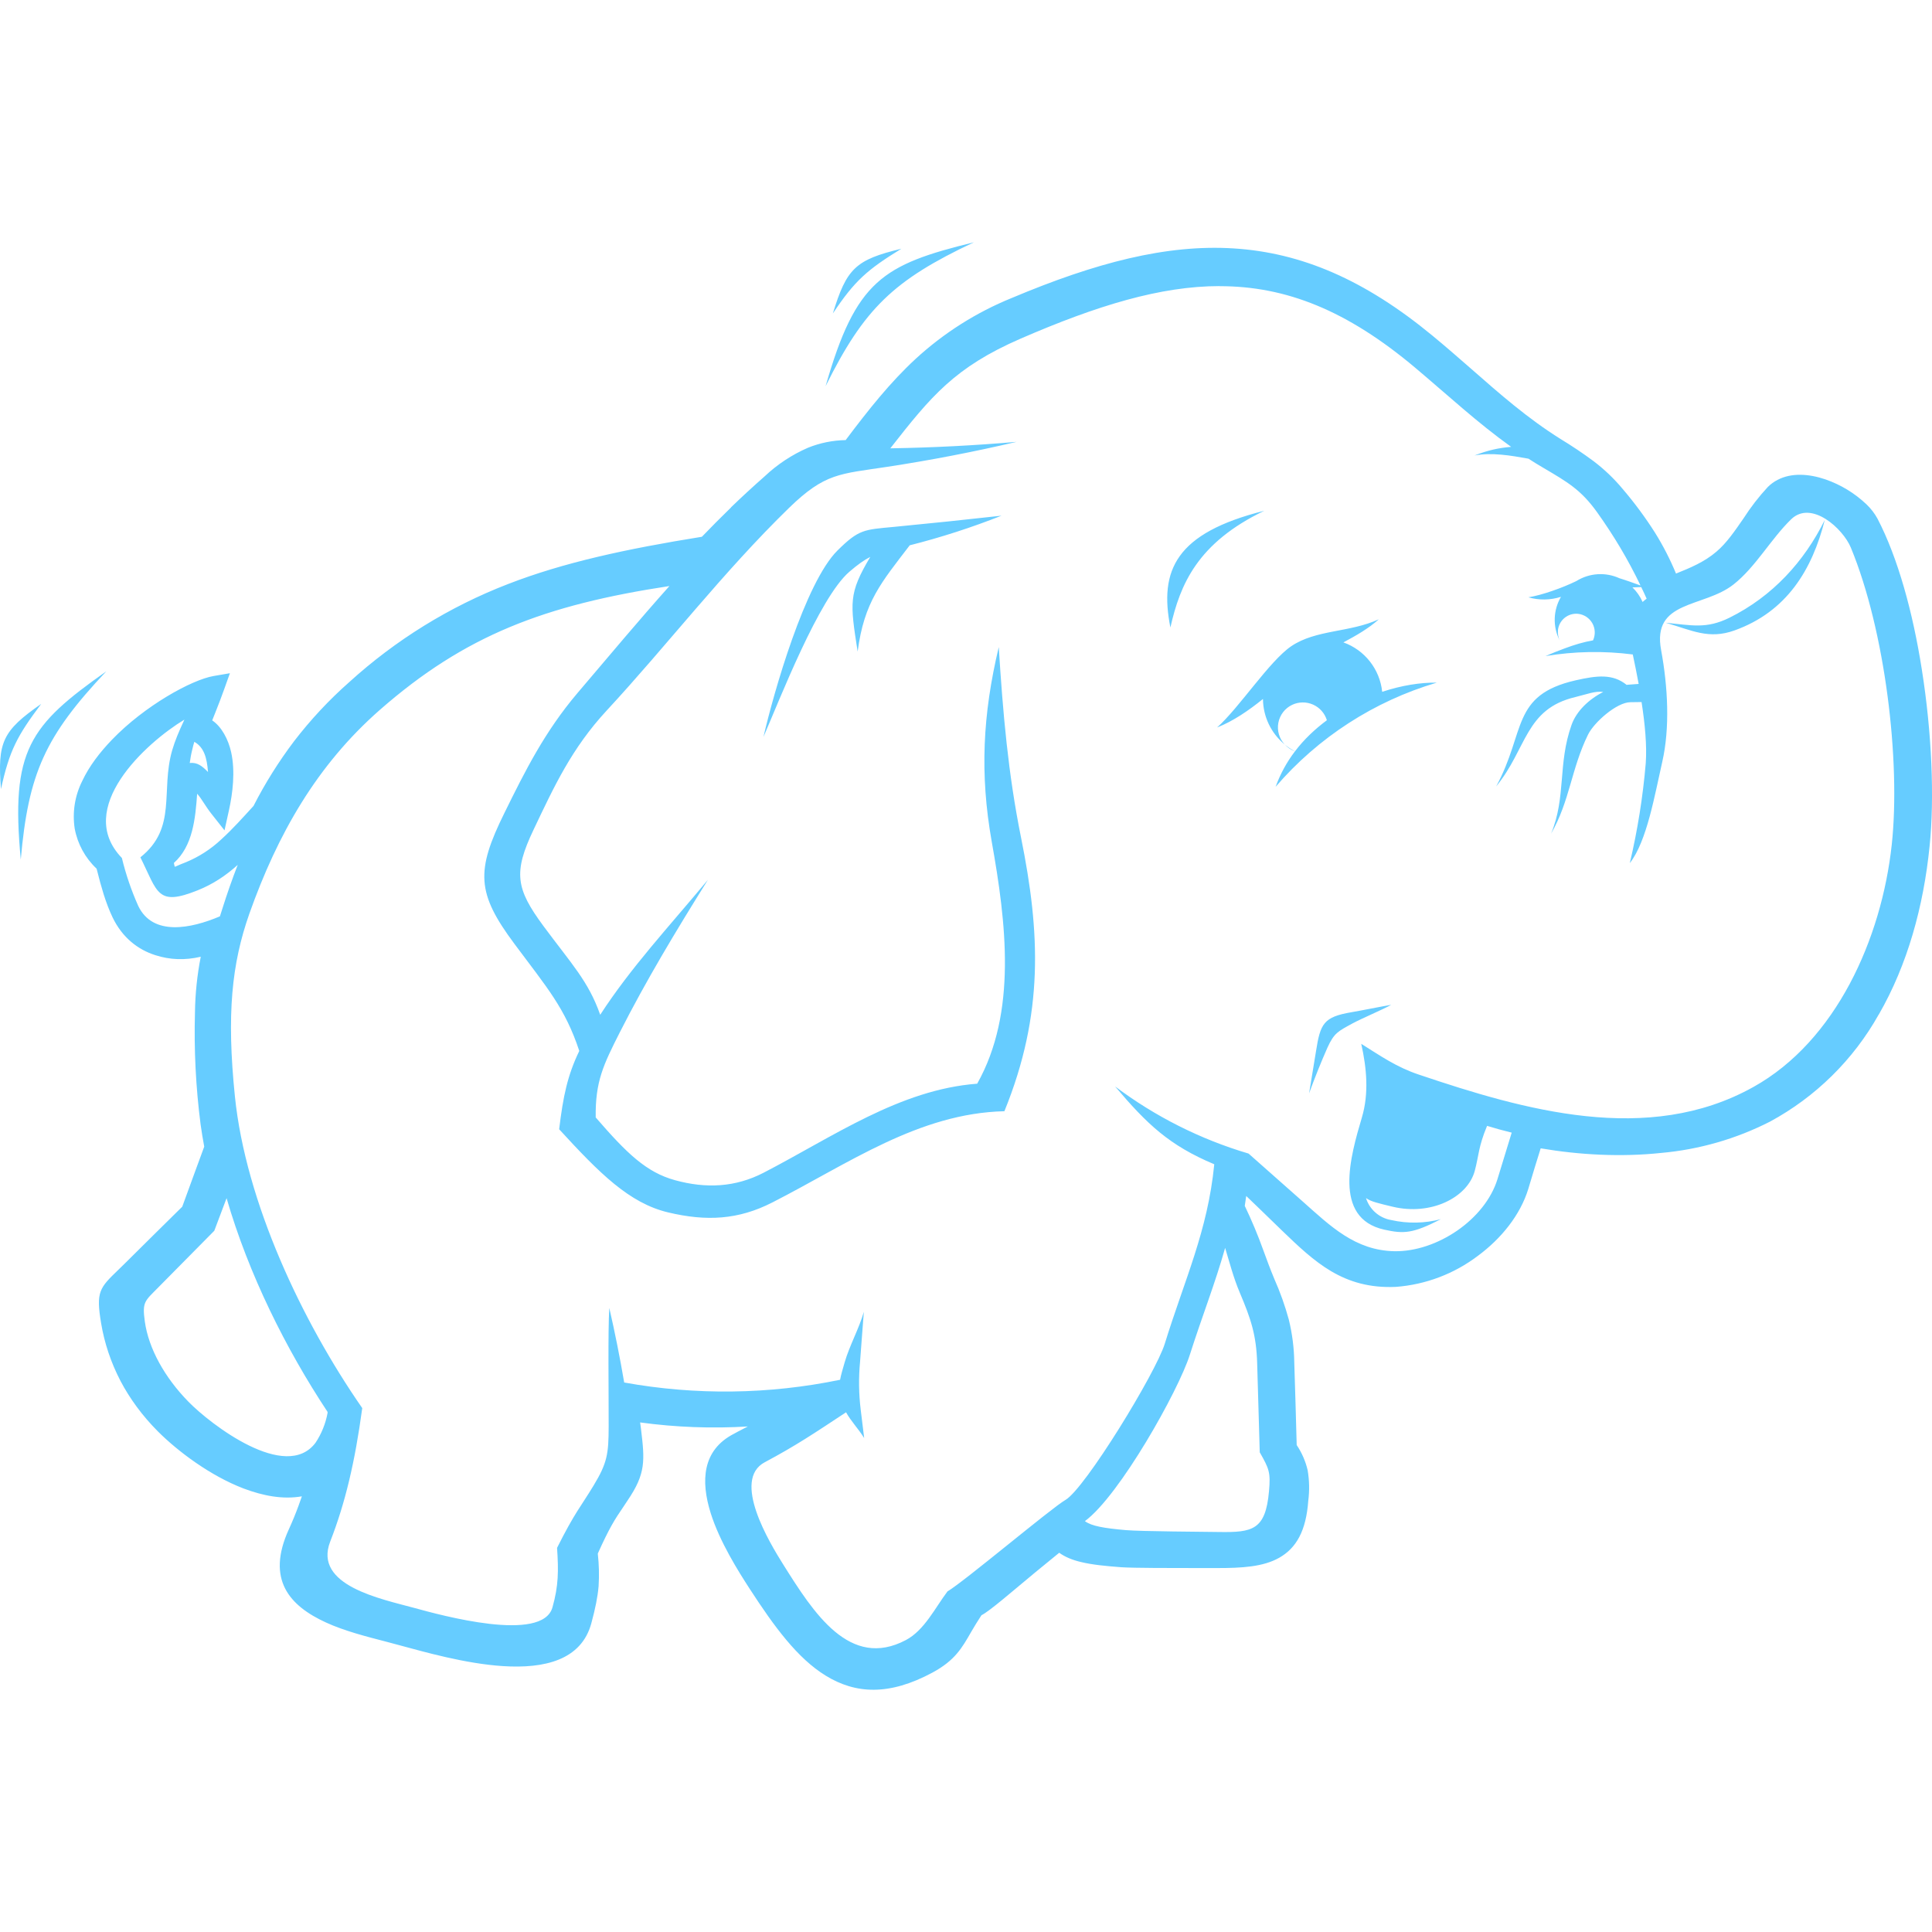
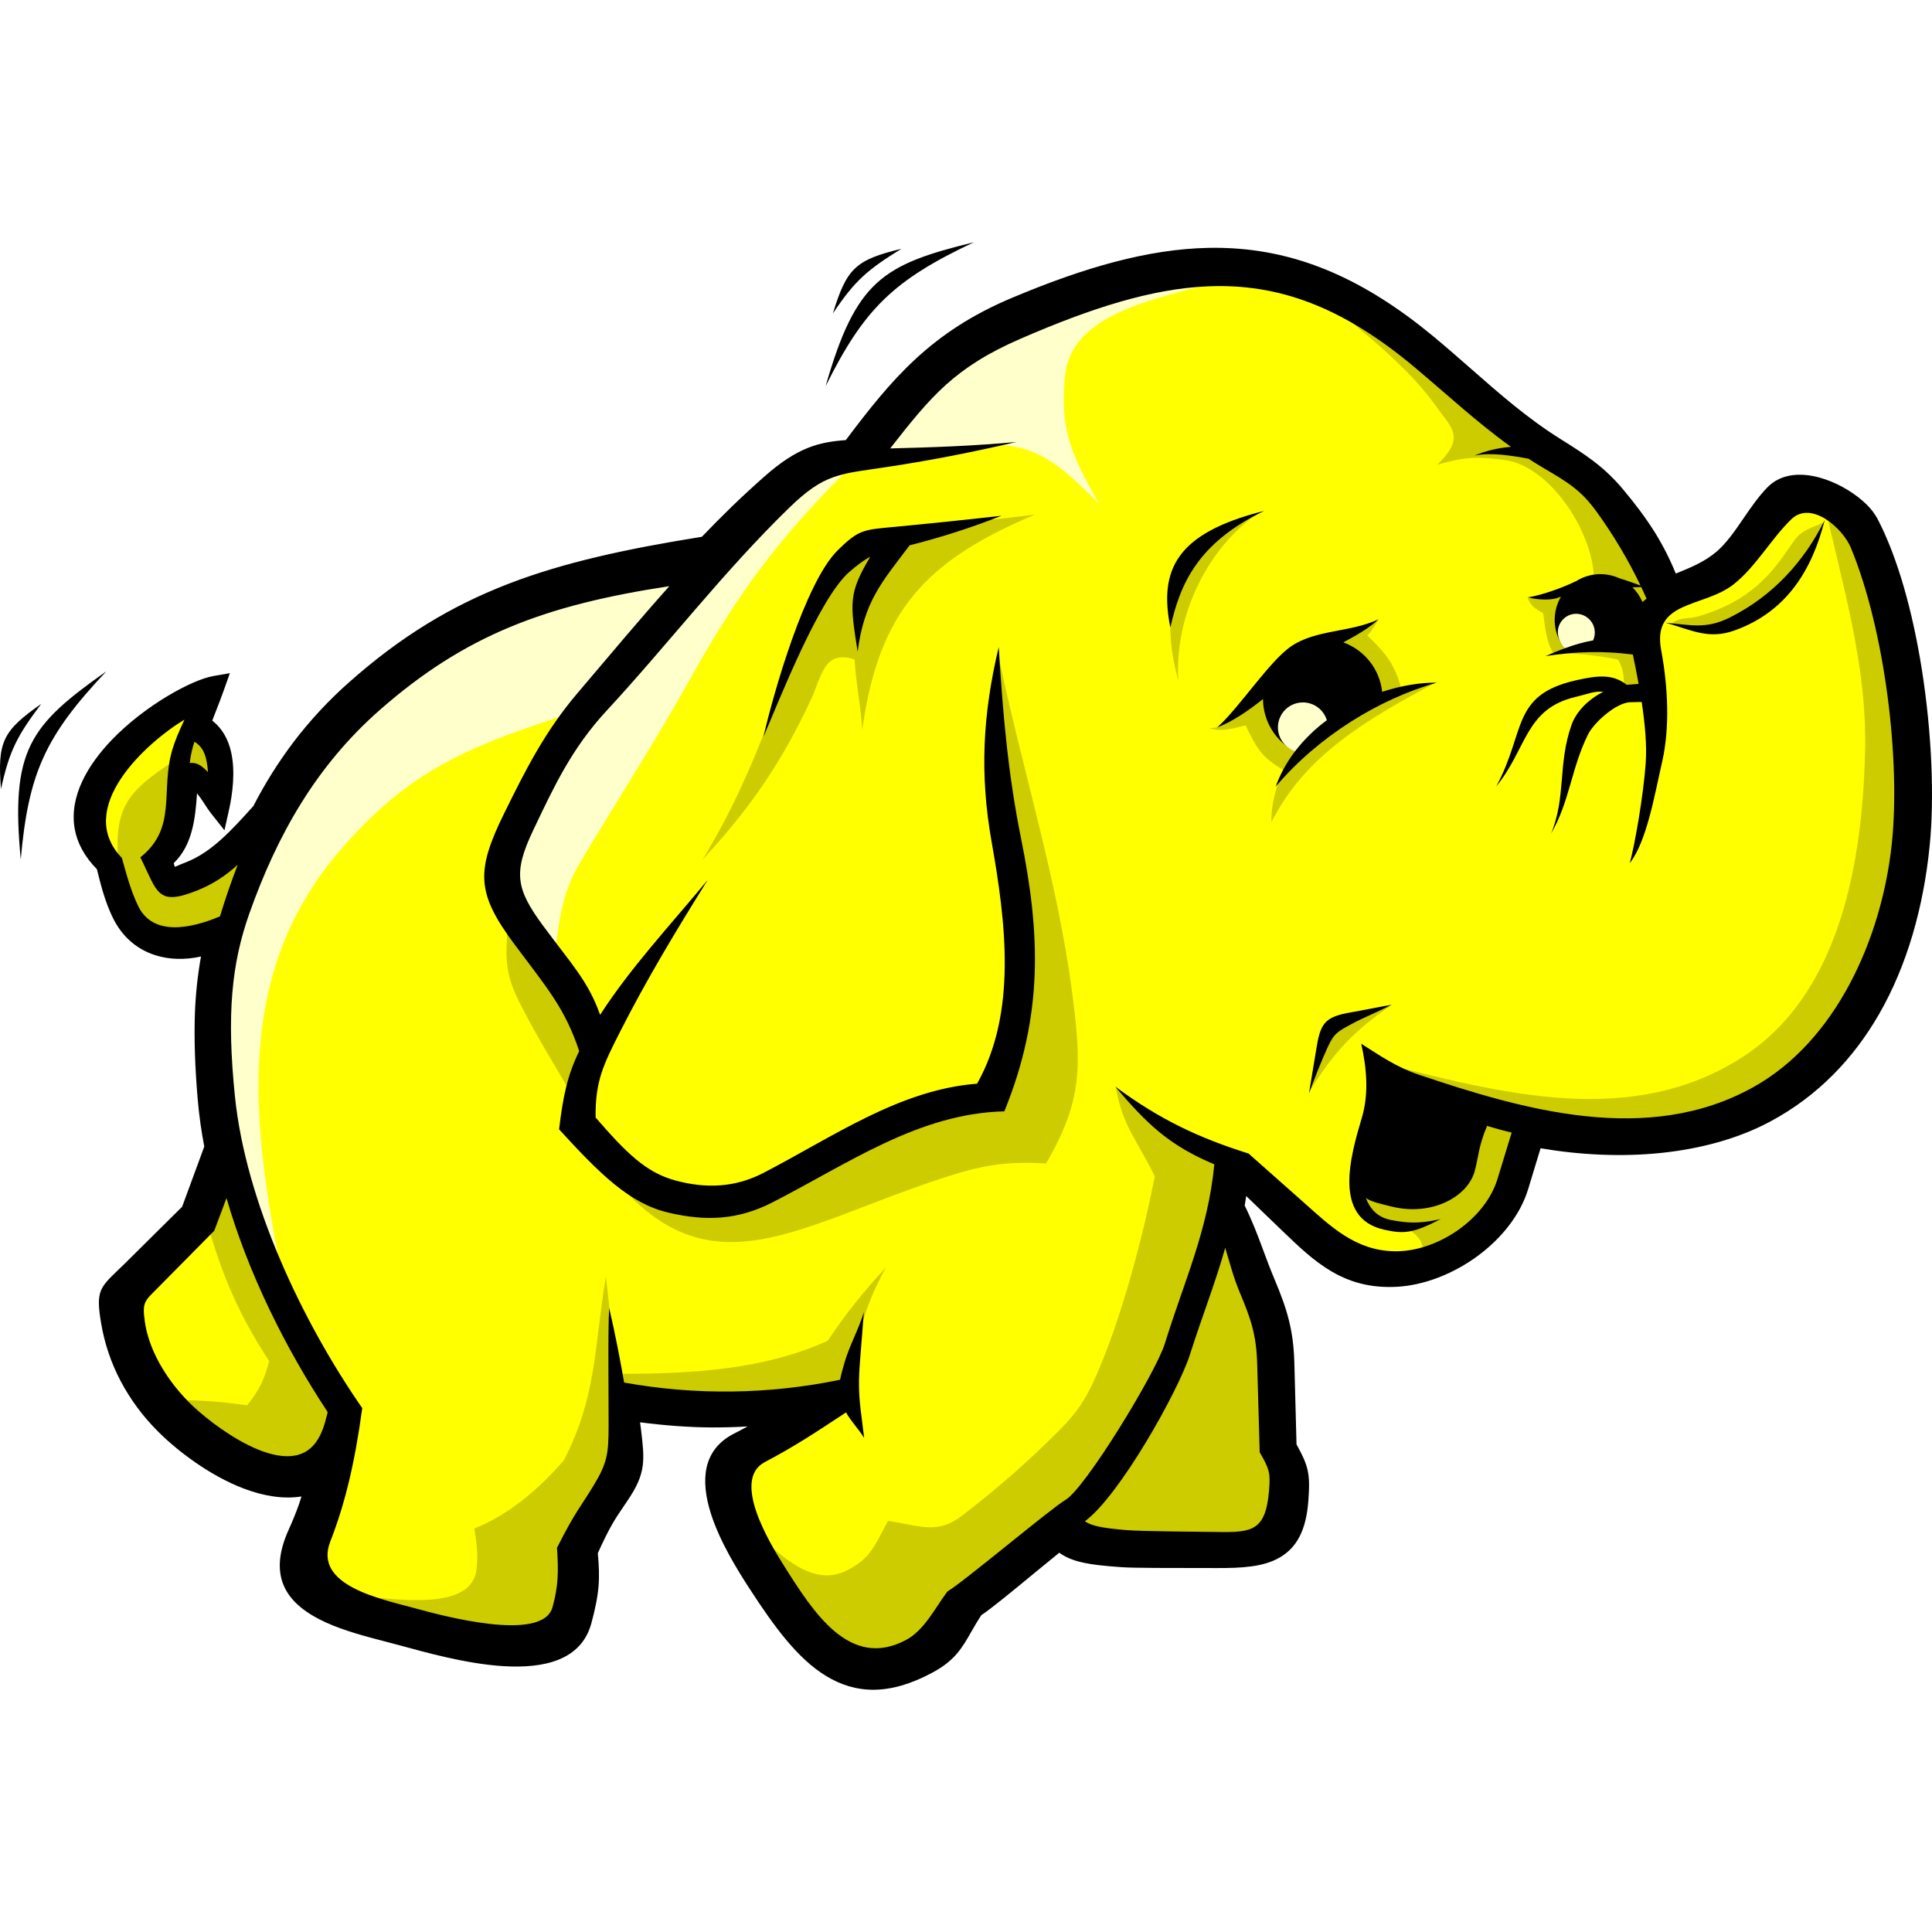
- <svg xmlns="http://www.w3.org/2000/svg" fill="#66CCFF" role="img" viewBox="0 0 24 24">
-   <path d="M12.098 3.01c-1.133.277-1.466.474-1.842 1.787.478-.962.84-1.315 1.842-1.787zm3.228.076c-.834-.053-1.715.177-2.756.615a3.97 3.97 0 00-1.199.76c-.31.287-.576.62-.866 1.006a1.312 1.312 0 00-.468.095 1.868 1.868 0 00-.539.356c-.141.124-.28.252-.416.383v.002c-.123.12-.244.241-.363.365-.945.152-1.72.32-2.41.588a6.314 6.314 0 00-1.97 1.217c-.252.222-.482.469-.687.736a5.435 5.435 0 00-.503.803c-.13.142-.26.288-.399.414a1.45 1.45 0 01-.441.285c-.093.035-.133.058-.137.056-.004-.001-.008-.033-.012-.047.235-.21.267-.55.289-.86.03.034.053.068.082.113.031.047.062.095.1.142l.158.2.055-.249c.046-.208.081-.484.027-.724-.034-.153-.117-.315-.235-.393l.036-.09c.04-.1.08-.204.115-.303l.069-.193-.204.035c-.27.047-.852.366-1.261.791-.152.158-.284.33-.37.514a.984.984 0 00-.093.59.91.91 0 00.272.498c.03.12.058.223.087.316.033.104.068.198.112.29.119.247.31.398.529.468.182.059.369.066.566.02a3.83 3.83 0 00-.072.69 8.911 8.911 0 00.07 1.394c.013.093.028.184.045.275l-.107.291-.166.455-.37.365-.343.34a9.22 9.22 0 01-.082.08c-.232.224-.279.27-.213.662.04.241.119.484.242.72.114.216.267.427.463.624.245.245.647.55 1.066.71.245.092.488.138.723.097l-.039.11a4.046 4.046 0 01-.123.3c-.285.624.008.95.463 1.158.227.104.497.173.748.238l.168.045c.298.08.812.228 1.281.258.513.033.974-.073 1.098-.533.049-.182.078-.322.09-.459a2.33 2.33 0 00-.01-.406c.144-.32.21-.423.316-.578l.053-.08c.115-.17.168-.29.188-.426.018-.131.004-.262-.02-.461l-.011-.084a6.822 6.822 0 001.338.05l-.118.061-.055.03c-.395.203-.413.587-.289.984.112.357.343.723.487.945.303.467.592.861.943 1.076.368.226.786.253 1.328-.04.276-.15.363-.302.48-.507.038-.066.08-.133.126-.204.101-.05.382-.296.67-.534l.296-.242c.073.053.164.09.27.115.14.034.305.05.504.065.149.01.635.01.949.01h.227c.324.001.585-.016.783-.128.21-.119.334-.331.361-.71a1.28 1.28 0 00-.008-.378.946.946 0 00-.136-.312l-.014-.502-.016-.521a2.372 2.372 0 00-.068-.536 3.558 3.558 0 00-.18-.505c-.053-.127-.096-.245-.138-.36a5.756 5.756 0 00-.229-.547l.018-.123.181.174.266.258c.203.196.39.373.607.502.226.133.479.21.807.195a1.925 1.925 0 001.016-.385c.293-.216.528-.509.627-.832l.084-.279.07-.225c.482.082.998.11 1.498.057a3.7 3.7 0 001.351-.389 3.406 3.406 0 001.35-1.33h.002v-.002c.355-.616.555-1.34.63-2.088.062-.599.028-1.415-.097-2.2-.11-.701-.295-1.38-.55-1.87a.736.736 0 00-.137-.178 1.413 1.413 0 00-.51-.31c-.206-.07-.422-.084-.594.006a.485.485 0 00-.123.09 2.793 2.793 0 00-.3.388c-.106.153-.21.307-.337.414-.149.128-.327.202-.502.272a3.454 3.454 0 00-.261-.508 4.81 4.81 0 00-.399-.54 2.21 2.21 0 00-.365-.349 5.357 5.357 0 00-.41-.275c-.407-.255-.754-.559-1.108-.87-.16-.14-.323-.282-.482-.413-.842-.695-1.628-1.031-2.469-1.084zm-4.129.004c-.57.137-.68.245-.851.804.273-.41.43-.545.851-.804zm3.952.465c.829-.001 1.587.303 2.431 1.013.412.347.774.684 1.192.983-.152.013-.283.04-.455.107.21-.04.451 0 .67.04.06.039.124.078.189.116.295.174.463.27.662.547.21.294.386.589.541.912-.101-.036-.186-.067-.262-.09a.566.566 0 00-.533.034l-.012.006c-.163.079-.416.17-.586.197a.7.7 0 00.405-.006.565.565 0 00-.018.539.269.269 0 01-.02-.12.228.228 0 01.249-.208.233.233 0 01.187.33c-.117.02-.233.055-.353.1a4.41 4.41 0 00-.237.095 3.722 3.722 0 011.084-.02c.025.117.05.24.073.366l-.137.01-.012.002c-.174-.14-.367-.117-.633-.057-.806.184-.617.637-.988 1.318.385-.47.357-.962.984-1.11.147-.036.247-.078.346-.063-.178.09-.333.237-.394.41-.173.486-.065.895-.254 1.35.234-.407.249-.802.459-1.23.075-.153.354-.4.525-.403l.14-.002c.042.27.068.539.052.761a8.535 8.535 0 01-.198 1.24c.213-.272.31-.85.403-1.257.097-.424.07-.934-.014-1.389-.117-.625.527-.522.9-.816.275-.217.463-.564.715-.809.25-.243.644.114.742.352.426 1.03.62 2.65.508 3.69-.126 1.164-.69 2.437-1.719 3.01-1.31.732-2.854.285-4.156-.154-.278-.093-.47-.229-.715-.382.067.3.097.615.008.914-.14.474-.367 1.251.277 1.394.246.055.357.048.704-.13a1.3 1.3 0 01-.616.011.397.397 0 01-.314-.273c.06.044.16.066.33.107.478.115.932-.114 1.021-.445.052-.194.043-.295.153-.559.099.03.202.059.306.084l-.177.578c-.154.501-.752.904-1.28.895-.488-.009-.797-.314-1.134-.613l-.678-.6a5.228 5.228 0 01-1.658-.834c.4.472.673.732 1.232.967-.081.83-.37 1.436-.615 2.23-.111.36-.991 1.8-1.234 1.94-.174.1-1.26 1.016-1.465 1.136-.153.203-.287.483-.516.604-.698.37-1.148-.339-1.523-.936-.171-.272-.645-1.054-.23-1.273.39-.208.61-.357 1.009-.62.059.108.159.212.225.32l-.043-.352a2.752 2.752 0 01-.008-.596c.016-.206.03-.413.047-.62-.06.21-.179.42-.239.63-.024.084-.045.152-.056.214a7.05 7.05 0 01-2.682.034 16.76 16.76 0 00-.185-.926c-.018.278-.007 1.047-.008 1.476-.001.333-.016.448-.188.731-.16.265-.228.325-.453.773.019.283.019.47-.057.739-.125.446-1.386.098-1.718.007-.41-.112-1.256-.278-1.043-.824.187-.48.307-.986.398-1.658-.75-1.08-1.448-2.56-1.582-3.873-.104-1.019-.04-1.646.18-2.27.35-.987.837-1.843 1.62-2.53C5.778 7.89 6.767 7.516 8.316 7.28c-.373.417-.741.858-1.143 1.33-.406.479-.648.963-.906 1.487-.357.722-.348.996.125 1.63.407.547.627.794.804 1.328-.146.303-.2.56-.25.973.5.545.87.918 1.354 1.033.475.113.872.093 1.297-.125.944-.482 1.816-1.107 2.88-1.132.493-1.211.444-2.222.208-3.393-.162-.8-.227-1.557-.278-2.373-.2.84-.236 1.577-.088 2.414.18 1.008.318 2.124-.18 3.01-.962.073-1.788.658-2.655 1.107-.35.18-.712.198-1.098.092-.358-.098-.6-.334-.986-.78-.006-.446.095-.653.3-1.058.33-.65.695-1.255 1.094-1.894-.49.59-.953 1.084-1.338 1.677-.147-.419-.358-.633-.707-1.105-.34-.461-.375-.662-.12-1.196.255-.536.472-1.008.907-1.478.753-.813 1.443-1.717 2.266-2.518.447-.434.628-.42 1.22-.51a20.768 20.768 0 001.606-.31 22.5 22.5 0 01-1.553.08h-.015c.506-.646.799-1.006 1.62-1.363.95-.412 1.738-.652 2.47-.652zm.556 2.79c-1.101.276-1.307.739-1.166 1.45.121-.535.335-1.05 1.166-1.45zm-3.263.061c-.446.05-.89.096-1.336.139-.375.035-.436.03-.702.293-.403.399-.794 1.768-.92 2.316.198-.455.69-1.729 1.069-2.053.105-.09.18-.143.258-.183-.271.455-.252.566-.157 1.176.081-.62.295-.859.647-1.32a9.287 9.287 0 001.14-.368zm10.226.053c-.255.517-.65.95-1.185 1.215-.288.142-.47.093-.791.062.326.094.533.21.853.096.652-.233.967-.756 1.123-1.373zm-2.28.834c.023.047.046.096.067.144a.602.602 0 00-.05.041.572.572 0 00-.126-.181l.11-.004zm-3.26.4c-.36.166-.779.126-1.087.334-.271.184-.646.764-.922 1.01.2-.078.394-.212.57-.354.002.22.101.426.27.565a.31.31 0 01.092-.492.312.312 0 01.432.191c-.148.11-.284.238-.397.387a1.666 1.666 0 00-.24.44 4.222 4.222 0 012.002-1.294c-.2-.003-.437.034-.678.114a.732.732 0 00-.482-.614c.16-.085.316-.175.44-.287zm-1.042 1.64a.735.735 0 01-.125-.083.35.35 0 00.125.084zM1.32 8.34c-.953.672-1.19.978-1.062 2.338C.352 9.608.56 9.145 1.32 8.34zm-.808.404c-.482.336-.545.475-.5 1.059.105-.482.203-.664.5-1.059zm1.779.195c-.07.15-.118.264-.152.381-.147.508.066.962-.395 1.33.217.438.207.612.711.41.195-.078.355-.187.498-.316-.07.18-.133.361-.191.545l-.03.094c-.36.153-.834.25-1.015-.13a3.458 3.458 0 01-.203-.595c-.594-.615.294-1.427.777-1.719zm.123.276c.123.071.156.2.17.375-.073-.074-.132-.122-.227-.112.008-.06.019-.119.034-.177.007-.03.014-.058.023-.086zm14.87 3.267c-.131.022-.365.07-.495.092-.348.059-.387.142-.441.484l-.086.524a9.16 9.16 0 01.228-.568c.084-.184.132-.202.31-.3.127-.068.357-.163.483-.232zm-14.47 2.4c.274.946.738 1.876 1.255 2.657v.014a.993.993 0 01-.149.369c-.369.493-1.306-.23-1.578-.508-.297-.303-.496-.662-.543-.998-.034-.246-.001-.252.17-.426l.693-.701.153-.406zm12.405.62c.056.183.101.364.183.558.138.326.205.526.215.875l.032 1.106c.117.206.136.249.115.484-.043.481-.203.513-.625.506-.192-.003-.957-.007-1.15-.023-.274-.024-.429-.05-.512-.112.43-.316 1.162-1.619 1.304-2.068.151-.474.315-.888.438-1.326z" />
+ <svg xmlns="http://www.w3.org/2000/svg" viewBox="0 0 128 128">
+   <path fill="#ff0" d="m47.17 37.19-8.51 1.383-7.767 3.404-6.595 4.15-6.276 7.658-3.546 3.756-3.429 1.263-.906-2.216 1.585-2.288.356-3.228 1.062.043 1.16 1.058-.312-3.287-1.286-.863.039-1.253-3.047 1.724-2.76 3.255-.575 2.91 1.18 2.33 1.1 3.958 2.239 1.06 2.354-.116 2.233-1.297-1.49 7.552 1.49 8.404-1.64 3.88-5.369 5.786.955 3.456 2.543 4.005 4.796 3.375 2.544.348 2.828.096-1.764 7.244 6.49 2.66 8.084 1.064 2.765-1.809.213-4.893L41 96.656l.213-4.043 7.447.532 6.914-.638-6.914 4.149 1.17 5 4.361 6.808 4.255 1.808 3.404-1.383 1.383-2.766 7.128-5.425 1.383 1.17 11.17.426 2.233-1.809.213-3.191-.745-1.383-.532-8.616-3.723-7.447.638-3.298 2.234 1.17 6.277 5.851 3.085.213 3.404-1.383 3.404-2.553 1.702-5.532 10 .638 6.063-2.34 4.893-4.574 3.51-6.596.852-7.765-.745-9.042-1.915-8.085L121.846 34l-2.659-.851-4.68 5.106-4.256 1.49-3.723-6.17-3.723-3.404-2.021-1.277-8.085-6.702-6.49-3.51-6.488-.532-7.553 1.276-6.595 2.447-4.575 3.723-3.616 4.362-3.724 1.063z" />
+   <path fill="#ffc" d="m81.832 18.227-4.256.17-9.195 2.042-7.15 4.426-4.086 5.79c9.52-1.585 10.738-2.373 15.664 2.724-1.995-3.5-2.578-5.162-2.245-8.47.468-4.66 7.21-5.16 11.268-6.682zM56.805 30.484l-3.916 1.022-7.942 7.83 1.643-1.871-9.195 1.191-7.833 3.235-7.15 5.959-4.596 6.81-3.064 7.322-.342 7.66 1.194 7.493 3.234 8.172c-2.02-10.103-3.64-20.416 3.65-28.918 4.723-5.51 8.753-7.002 15.588-9.22l1.54-1.755-4.774 8.566-1.703 5.108 3.576 4.256c.367-2.384.482-4.117 1.709-6.184 2.425-4.083 5.013-8.071 7.32-12.213 3.225-5.789 5.993-9.518 11.06-14.463z" />
+   <path fill="#cc0" d="M86.332 18.59c2.937 2.727 6.542 5.098 8.89 8.431.91 1.29 1.92 1.95-.015 3.772 2.044-.584 2.803-.52 4.44-.322 2.976.36 5.767 4.592 5.945 7.625-.035.283-.828.927-3.13 1.562-.045.089-1.298-.172-1.267-.088.24.655.56.757 1.047 1.063.106.728.174 1.849.67 2.644 1.448-.025 2.863.134 4.281.414.478.792.405 1.583.366 2.375l1.644-.273-.457-3.746 1.463-2.467-2.102-4.75-4.021-3.838-.387-.02-4.52-2.773-7.374-6.033c-1.825-1.192-3.648-2.385-5.473-3.576zm34.537 14.79c1.243 5.592 2.846 10.751 2.697 16.477-.182 7.025-1.551 15.9-8.06 20.137-7.29 4.744-15.846 2.5-23.844.467l9.776 4.02 9.136.457 6.213-1.827 4.842-4.021 3.654-7.674 1.371-8.861-1.097-8.68-2.01-8.588-2.678-1.906zm-37.51.614-1.052.303-1.655.803c-3.267 2.62-3.644 6.204-2.58 9.998-.29-4.381 2.02-8.876 5.287-11.104zm-14.812.104-6.121.732c-1.919.427-3.837.851-5.756 1.277l-2.832 4.112-1.555 3.93c-1.694 4.634-3.172 8.606-5.738 12.802 3.288-3.542 5.281-6.554 7.164-10.558.731-1.556.869-3.38 2.906-2.702.092 1.554.42 3.107.512 4.66 1.1-7.89 4.204-11.191 11.42-14.253zm52.308.498c-.765.353-1.51.522-1.988 1.222-1.03 1.507-1.912 2.775-3.615 3.832-.858.533-1.745.88-2.654 1.163-.755.234-1.208.024-1.85.486l1.143.199h2.52l3.107-1.918 1.826-1.918 1.511-3.066zM91.28 41.102c-.329.135-.882.462-1.21.597l-2.583.842-3.947 2.986-2.232 2.323c-.455.28-.735.394-1.19.39.717.263 1.54.042 2.408-.187.726 1.538 1.11 2.182 2.551 2.98a7.218 7.218 0 0 0-.844 3.446c2.25-4.5 6.464-6.882 10.864-9.25-.95.19-1.913.45-2.864.753l.622-.308c-.437-1.637-1.04-2.411-2.264-3.569.3-.3.534-.732.69-1.003zm-25.017 2.863c-.122.883-.243 1.767-.366 2.65l.184 5.483 1.553 11.601-2.102 8.772-6.486 1.279-8.315 4.842-4.709.926-6.605-3.114c6.897 9.941 12.77 5.008 23.006 1.653 2.571-.843 4.22-1.143 6.879-.971 2.432-4.17 2.362-6.494 1.73-11.328-.973-7.44-3.213-14.47-4.77-21.793zm-53.68 4.142-.494 1.938c-3.31 2.154-4.609 3.1-4.246 7.092l.988 3.586 1.402.949 1.73.576 3.136-.742 1.607-4.988-4.453 2.185h-1.03l-1.156-1.773 1.403-2.06.742-3.917.95.287 1.153.908-.166-2.062c-.26-.44-.522-.879-.783-1.318l-.783-.66zm21.064 12.944c-.127 2.305-.276 3.266.74 5.303 1.293 2.588 2.881 5.02 4.286 7.578l.455-5.116-5.48-7.765zm58.586 5.504c-4.304 1.242-4.271 1.584-5.543 5.855 1.679-2.692 2.922-4.051 5.543-5.855zm-18.318 5.43c.482 2.701 1.321 3.343 2.592 5.958-.846 4.267-2.205 9.34-3.84 13.104-.69 1.587-1.247 2.463-2.463 3.69-2.053 2.072-4.129 3.879-6.457 5.675-1.675 1.292-2.844.644-4.912.352-.88 1.594-1.122 2.478-2.74 3.287-2.49 1.244-4.717-1.437-6.67-3.014l4.23 6.608 2.924 2.742 2.467.365 3.289-2.01 1.736-3.289 3.655-2.742c1.492-1.28 2.984-2.557 4.476-3.836l2.832-4.02.442-.818-1.172 2.553-3.655 4.295 2.375 1.006h5.94c.177-.466 2.65.476 4.45-.319.503-.222.953-1.032 1.286-1.498 1.176-1.643-1.662-4.843-.803-10.793l-2.558-8.314h-.701c.08-.244.163-.487.244-.73l.273-3.747c-1.37-.61-2.74-1.217-4.111-1.826-1.005-.944-2.124-1.736-3.129-2.68zm25.057 1.765-8.588 1.096c-.213.578-.428 1.158-.64 1.736l.183 2.467.822 1.46 1.28.641 1.003.092c1.352.834 1.324 1.438 1.098 2.01l3.197-1.28 2.07-2.78 1.54-3.965-1.965-1.477zm-84.08 4.719-1.186 2.525c1.089 3.667 2.056 5.988 4.129 9.192-.361 1.297-.632 1.866-1.463 2.923-1.824-.28-3.443-.36-5.29-.355l6.12 4.75 3.014-.549 3.015-3.014-4.293-6.67-4.046-8.802Zm43.789 5.513c-1.463 1.585-2.643 3.05-3.838 4.842-4.224 1.937-9.092 2.194-13.703 2.194l-.092 1.279.365.365 3.381.365 10.414-.273 1.371-2.01c.353-2.826.77-4.248 2.102-6.762zm-18.54.594c-.787 4.742-.598 7.92-2.78 12.168-1.63 1.89-3.637 3.608-5.936 4.527.194 1.165.251 1.893.139 2.747-.405 3.071-6.55 1.714-9.077 1.591 4.055 1.044 8.11 2.09 12.164 3.133l2.743-1.097.912-5.3 2.558-4.75.457-2.923-.822-6.852c-.12-1.08-.238-2.162-.357-3.244z" />
+   <path d="M64.525 16.049c-6.041 1.48-7.819 2.534-9.826 9.537 2.552-5.13 4.485-7.018 9.826-9.537zm15.536.373c-3.958.078-8.163 1.269-13.018 3.312-2.678 1.127-4.668 2.461-6.4 4.063-1.655 1.53-3.062 3.304-4.606 5.361-.895.064-1.695.19-2.506.514-.895.358-1.797.937-2.877 1.89a65.486 65.486 0 0 0-2.213 2.043v.002a77.012 77.012 0 0 0-1.941 1.956c-5.05.81-9.169 1.705-12.854 3.132-3.769 1.46-7.092 3.47-10.505 6.496a27.637 27.637 0 0 0-3.659 3.926 28.919 28.919 0 0 0-2.695 4.285c-.686.76-1.373 1.527-2.117 2.198-.722.649-1.492 1.197-2.354 1.529-.5.193-.708.305-.73.297-.016-.008-.062-.185-.076-.242 1.228-1.181 1.429-2.906 1.543-4.623a6.2 6.2 0 0 1 .445.623c.163.253.332.512.533.765l.84 1.06.295-1.322c.248-1.108.433-2.585.145-3.865-.187-.827-.58-1.558-1.247-2.082.062-.16.13-.342.188-.488.211-.54.427-1.094.611-1.617l.366-1.035-1.084.187c-1.443.25-4.544 1.955-6.727 4.22-.81.842-1.507 1.77-1.965 2.747-.476 1.015-.69 2.079-.506 3.142.16.927.633 1.834 1.473 2.692.153.618.295 1.172.447 1.656.174.554.362 1.047.596 1.533.635 1.322 1.648 2.13 2.82 2.506.95.305 2.003.317 3.033.088a27.084 27.084 0 0 0-.4 3.686c-.064 1.725-.002 3.63.188 5.841a30.254 30.254 0 0 0 .43 3.063l-.575 1.564-.893 2.426-1.962 1.945-1.833 1.815c-.05.05-.256.248-.443.428-1.237 1.19-1.482 1.428-1.13 3.523a12.794 12.794 0 0 0 1.296 3.84 13.836 13.836 0 0 0 2.469 3.332c1.306 1.309 3.444 2.934 5.683 3.785 1.277.485 2.592.72 3.827.526-.064.192-.114.378-.184.572a21.549 21.549 0 0 1-.652 1.603c-1.52 3.331.041 5.071 2.468 6.178 1.212.552 2.653.929 3.993 1.277.273.071.547.141.892.235 1.587.429 4.327 1.216 6.83 1.375 2.733.173 5.199-.39 5.86-2.844.261-.972.413-1.717.474-2.445.057-.671.03-1.358-.047-2.194.77-1.7 1.116-2.23 1.682-3.058l.287-.424c.61-.906.896-1.548 1-2.272.1-.698.017-1.393-.11-2.457-.01-.095-.036-.278-.06-.459 1.6.206 3.18.33 4.748.34a40.63 40.63 0 0 0 2.375-.066c-.22.114-.371.204-.61.326l-.296.152c-2.11 1.085-2.198 3.141-1.537 5.256.596 1.907 1.821 3.853 2.59 5.037 1.616 2.492 3.16 4.6 5.03 5.746 1.96 1.202 4.2 1.344 7.09-.22 1.472-.796 1.935-1.61 2.56-2.703.197-.346.417-.723.662-1.094.577-.37 2.058-1.584 3.578-2.84.495-.409 1.027-.842 1.584-1.295.392.287.865.487 1.435.623.744.178 1.63.26 2.692.336.794.058 3.387.055 5.06.055.517 0 .945 0 1.203.002 1.728.01 3.124-.08 4.178-.678 1.124-.637 1.789-1.765 1.934-3.787.064-.899.075-1.453-.05-2.02-.115-.524-.35-1.012-.734-1.705l-.07-2.63-.074-2.784c-.03-1.093-.15-1.98-.371-2.853-.22-.869-.535-1.705-.955-2.705-.285-.678-.516-1.3-.742-1.91v-.004c-.361-.974-.723-1.924-1.221-2.938.033-.196.068-.407.1-.633l.964.93 1.42 1.367c1.084 1.044 2.075 1.993 3.239 2.68 1.202.71 2.555 1.122 4.306 1.039 1.835-.087 3.796-.859 5.412-2.05 1.563-1.154 2.818-2.71 3.342-4.433l.453-1.494c.122-.4.246-.802.367-1.203 2.572.437 5.328.586 7.995.307 2.573-.27 5.059-.925 7.203-2.069 3.15-1.681 5.514-4.16 7.213-7.101 1.897-3.287 2.96-7.158 3.363-11.143.324-3.196.147-7.543-.518-11.734-.592-3.736-1.575-7.36-2.937-9.969a3.948 3.948 0 0 0-.73-.951c-.678-.668-1.68-1.298-2.716-1.654-1.097-.378-2.255-.455-3.173.025a2.619 2.619 0 0 0-.657.486c-.595.604-1.097 1.335-1.6 2.069-.559.817-1.12 1.638-1.792 2.213-.785.67-1.769 1.074-2.694 1.445a18.186 18.186 0 0 0-1.375-2.71c-.628-1.004-1.344-1.945-2.132-2.884a11.813 11.813 0 0 0-1.948-1.857c-.68-.518-1.375-.956-2.185-1.463-2.173-1.36-4.022-2.982-5.908-4.637-.858-.752-1.724-1.512-2.57-2.21-4.493-3.705-8.683-5.5-13.165-5.782a20.34 20.34 0 0 0-1.681-.035zm-20.34.062c-3.047.734-3.627 1.298-4.541 4.284 1.458-2.187 2.297-2.898 4.54-4.284zm20.281 2.487c4.734-.208 8.991 1.386 13.762 5.396 2.198 1.848 4.117 3.642 6.345 5.237a8.039 8.039 0 0 0-2.425.576c1.12-.214 2.417-.002 3.58.21.326.212.661.419 1.006.622 1.572.927 2.465 1.437 3.529 2.92a31.597 31.597 0 0 1 2.888 4.857c-.54-.193-.995-.356-1.4-.477a3.018 3.018 0 0 0-2.84.176l-.064.032c-.87.423-2.22.906-3.121 1.052.46.16 1.477.22 1.957.03.064-.026.13-.047.197-.063a3.01 3.01 0 0 0-.4 1.24 3 3 0 0 0 .32 1.674c0 .002.002.002.004.004.081.192.194.369.318.496-.412.152-.832.327-1.265.516 2.011-.307 3.825-.36 5.789-.102.13.62.26 1.274.38 1.942-.243.019-.487.04-.73.058l-.059.004c-.929-.742-1.962-.618-3.377-.295-4.3.98-3.29 3.394-5.269 7.03 2.054-2.512 1.903-5.137 5.25-5.93.78-.185 1.31-.417 1.838-.338-.95.478-1.772 1.271-2.098 2.191-.919 2.595-.348 4.78-1.357 7.203 1.25-2.166 1.325-4.279 2.443-6.558.402-.819 1.892-2.13 2.807-2.15l.754-.016c.22 1.442.353 2.875.267 4.062-.156 2.168-.717 5.383-1.054 6.614 1.132-1.456 1.647-4.539 2.144-6.71.518-2.26.39-4.972-.064-7.4-.623-3.331 2.808-2.79 4.8-4.36 1.465-1.154 2.472-2.998 3.815-4.304 1.332-1.295 3.427.61 3.951 1.875 2.271 5.495 3.307 14.14 2.707 19.678-.673 6.215-3.676 12.998-9.158 16.058-6.988 3.9-15.227 1.52-22.17-.82-1.482-.499-2.514-1.228-3.816-2.049.354 1.597.516 3.288.044 4.883-.749 2.53-1.959 6.672 1.477 7.436 1.308.29 1.902.247 3.748-.705-1.494.337-2.248.256-3.275.066-.931-.171-1.424-.764-1.684-1.46.325.234.856.36 1.762.58 2.547.613 4.974-.611 5.449-2.378.277-1.032.228-1.574.814-2.98.527.162 1.073.31 1.631.445l-.945 3.088c-.819 2.67-4.008 4.823-6.824 4.773-2.604-.046-4.254-1.676-6.051-3.275a1419.44 1419.44 0 0 0-3.611-3.2c-3.24-1.021-5.837-2.216-8.844-4.443 2.14 2.515 3.592 3.907 6.576 5.159-.434 4.427-1.973 7.655-3.285 11.892-.593 1.916-5.281 9.593-6.58 10.342-.926.533-6.727 5.42-7.818 6.064-.813 1.08-1.527 2.571-2.749 3.217-3.723 1.97-6.117-1.802-8.12-4.986-.913-1.45-3.445-5.628-1.237-6.799 2.088-1.106 3.258-1.896 5.389-3.295.313.57.849 1.122 1.199 1.692l-.232-1.87c-.14-1.129-.135-2.047-.045-3.183l.26-3.3c-.321 1.117-.962 2.234-1.282 3.353-.128.447-.234.81-.295 1.144a37.646 37.646 0 0 1-14.308.186 89.26 89.26 0 0 0-.989-4.938c-.094 1.481-.033 5.575-.04 7.867-.007 1.777-.08 2.386-.997 3.897-.857 1.415-1.221 1.735-2.422 4.125.1 1.508.102 2.506-.298 3.937-.667 2.38-7.39.537-9.163.051-2.183-.598-6.697-1.487-5.562-4.398 1-2.562 1.633-5.263 2.121-8.848-4-5.763-7.722-13.662-8.436-20.66-.554-5.434-.222-8.78.954-12.104 1.863-5.266 4.47-9.825 8.652-13.496 5.642-4.95 10.916-6.938 19.174-8.195-1.986 2.223-3.95 4.573-6.092 7.094-2.168 2.552-3.456 5.129-4.832 7.92-1.902 3.854-1.86 5.32.66 8.705 2.172 2.916 3.345 4.23 4.293 7.084-.783 1.614-1.069 2.978-1.332 5.183 2.66 2.907 4.636 4.898 7.219 5.512 2.533.602 4.648.486 6.914-.672 5.033-2.573 9.69-5.896 15.367-6.033 2.627-6.458 2.363-11.854 1.102-18.102-.862-4.267-1.207-8.308-1.475-12.658-1.065 4.48-1.264 8.42-.475 12.883.953 5.378 1.693 11.319-.957 16.045-5.133.393-9.534 3.517-14.162 5.914-1.86.964-3.794 1.057-5.853.492-1.911-.525-3.201-1.79-5.26-4.164-.032-2.384.505-3.484 1.6-5.643 1.758-3.466 3.701-6.693 5.832-10.105-2.61 3.149-5.082 5.78-7.135 8.945-.785-2.236-1.907-3.37-3.766-5.888-1.816-2.46-2.006-3.536-.648-6.381 1.365-2.86 2.524-5.374 4.847-7.883 4.015-4.335 7.692-9.16 12.082-13.43 2.384-2.318 3.352-2.237 6.514-2.717 2.858-.433 5.648-.979 8.563-1.656-2.82.263-5.545.358-8.29.426l-.083.002c2.7-3.448 4.265-5.368 8.65-7.273 4.723-2.052 8.693-3.304 12.375-3.465zm3.756 14.877c-5.874 1.47-6.976 3.936-6.22 7.728.643-2.853 1.788-5.601 6.22-7.728zm-17.403.322c-2.377.269-4.75.515-7.128.74-1.997.19-2.319.157-3.735 1.557-2.153 2.129-4.245 9.433-4.914 12.355 1.053-2.427 3.689-9.217 5.71-10.945.558-.478.947-.771 1.366-.984-1.446 2.425-1.341 3.03-.834 6.279.432-3.303 1.574-4.58 3.45-7.045a49.516 49.516 0 0 0 6.085-1.957zm54.54.277c-1.362 2.758-3.463 5.064-6.317 6.477-1.531.757-2.509.494-4.219.332 1.74.499 2.84 1.126 4.547.517 3.478-1.24 5.155-4.035 5.989-7.326zm-12.157 4.45c.12.252.237.507.352.767-.095.07-.187.145-.272.223a3.065 3.065 0 0 0-.662-.975c.19-.007.383-.011.582-.016zm-17.394 2.132c-1.916.886-4.145.67-5.787 1.78-1.448.977-3.446 4.075-4.916 5.388 1.065-.413 2.09-1.128 3.035-1.883a3.94 3.94 0 0 0 2.119 3.467 8.888 8.888 0 0 0-1.283 2.344c2.8-3.32 6.862-5.825 10.68-6.896-1.068-.016-2.333.184-3.62.607a3.939 3.939 0 0 0-2.574-3.277c.853-.456 1.692-.936 2.346-1.53zM7.043 44.48C1.958 48.064.689 49.691 1.375 56.943c.504-5.706 1.614-8.168 5.668-12.463zm-4.314 2.157C.159 48.43-.174 49.17.064 52.283c.56-2.568 1.081-3.538 2.665-5.646zm9.494 1.039c-.374.802-.638 1.408-.819 2.033-.784 2.71.354 5.13-2.105 7.094 1.156 2.332 1.102 3.261 3.79 2.183 1.038-.415 1.894-.998 2.657-1.687a49.902 49.902 0 0 0-1.172 3.412c-1.923.816-4.452 1.336-5.42-.686-.47-.98-.735-1.943-1.078-3.183-3.167-3.281 1.568-7.613 4.147-9.166zm.656 1.467c.655.381.828 1.074.9 2.007-.39-.39-.703-.657-1.209-.6a7.53 7.53 0 0 1 .309-1.407zm79.3 17.43c-.694.117-1.94.372-2.634.49-1.855.313-2.073.759-2.361 2.585-.136.86-.324 1.927-.46 2.788.364-.973.803-2.104 1.227-3.032.449-.98.7-1.073 1.653-1.591.675-.368 1.9-.873 2.576-1.24zM15.007 79.378c1.458 5.041 3.94 9.994 6.691 14.158v.074c-.172.716-.37 1.413-.789 1.973-1.967 2.632-6.971-1.23-8.42-2.709-1.583-1.617-2.644-3.533-2.896-5.328-.184-1.31-.006-1.341.908-2.268l3.695-3.74.81-2.16zm66.166 3.295c.301.977.538 1.946.976 2.984.732 1.734 1.089 2.807 1.141 4.668l.168 5.889c.628 1.1.727 1.334.615 2.59-.227 2.564-1.083 2.734-3.336 2.695-1.023-.018-5.097-.038-6.13-.127-1.461-.126-2.28-.255-2.727-.588 2.295-1.685 6.195-8.64 6.955-11.035.803-2.53 1.683-4.738 2.338-7.076z" />
+   <path fill="#ffc" d="M104.414 40.664a1.223 1.223 0 0 0-1.2 1.123c-.037.392.176.894.444 1.168.642-.236 1.264-.42 1.887-.525a1.244 1.244 0 0 0-1.13-1.766zm-18.09 5.873a1.652 1.652 0 0 0-1.498 2.363 1.8 1.8 0 0 0 .969.883 10.448 10.448 0 0 1 2.11-2.066 1.644 1.644 0 0 0-.09-.238 1.66 1.66 0 0 0-1.49-.942z" />
</svg>
